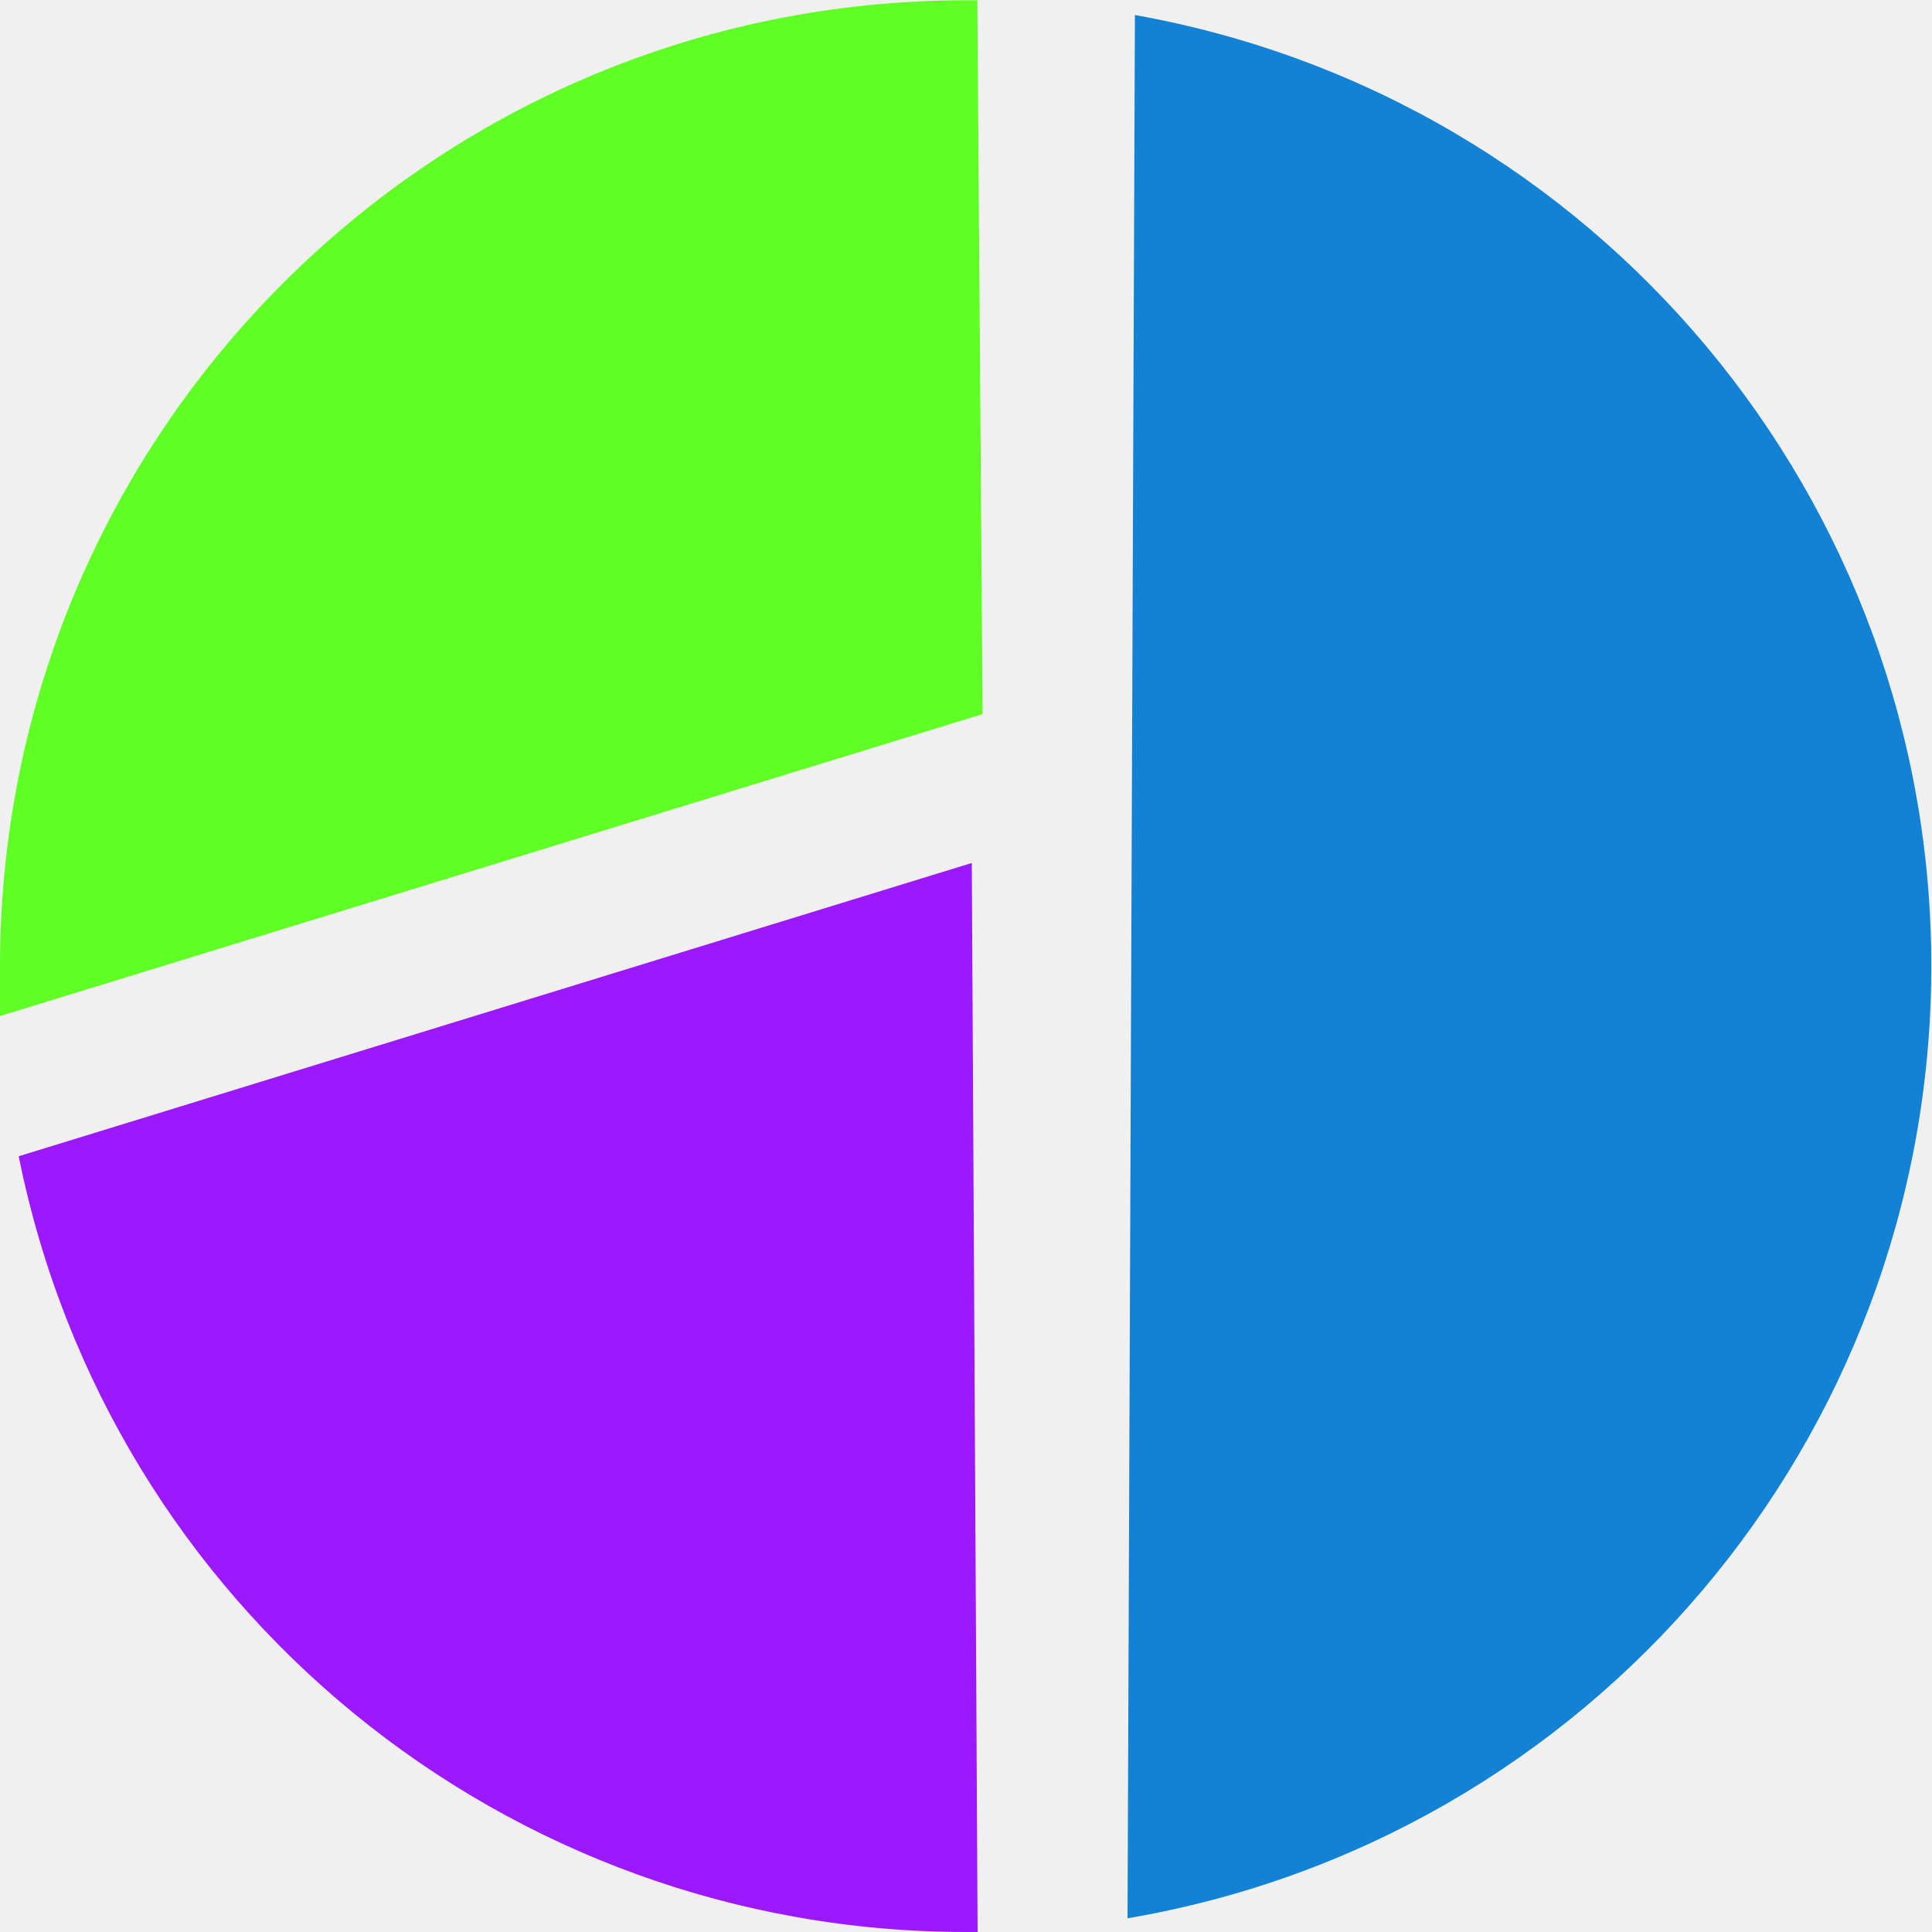
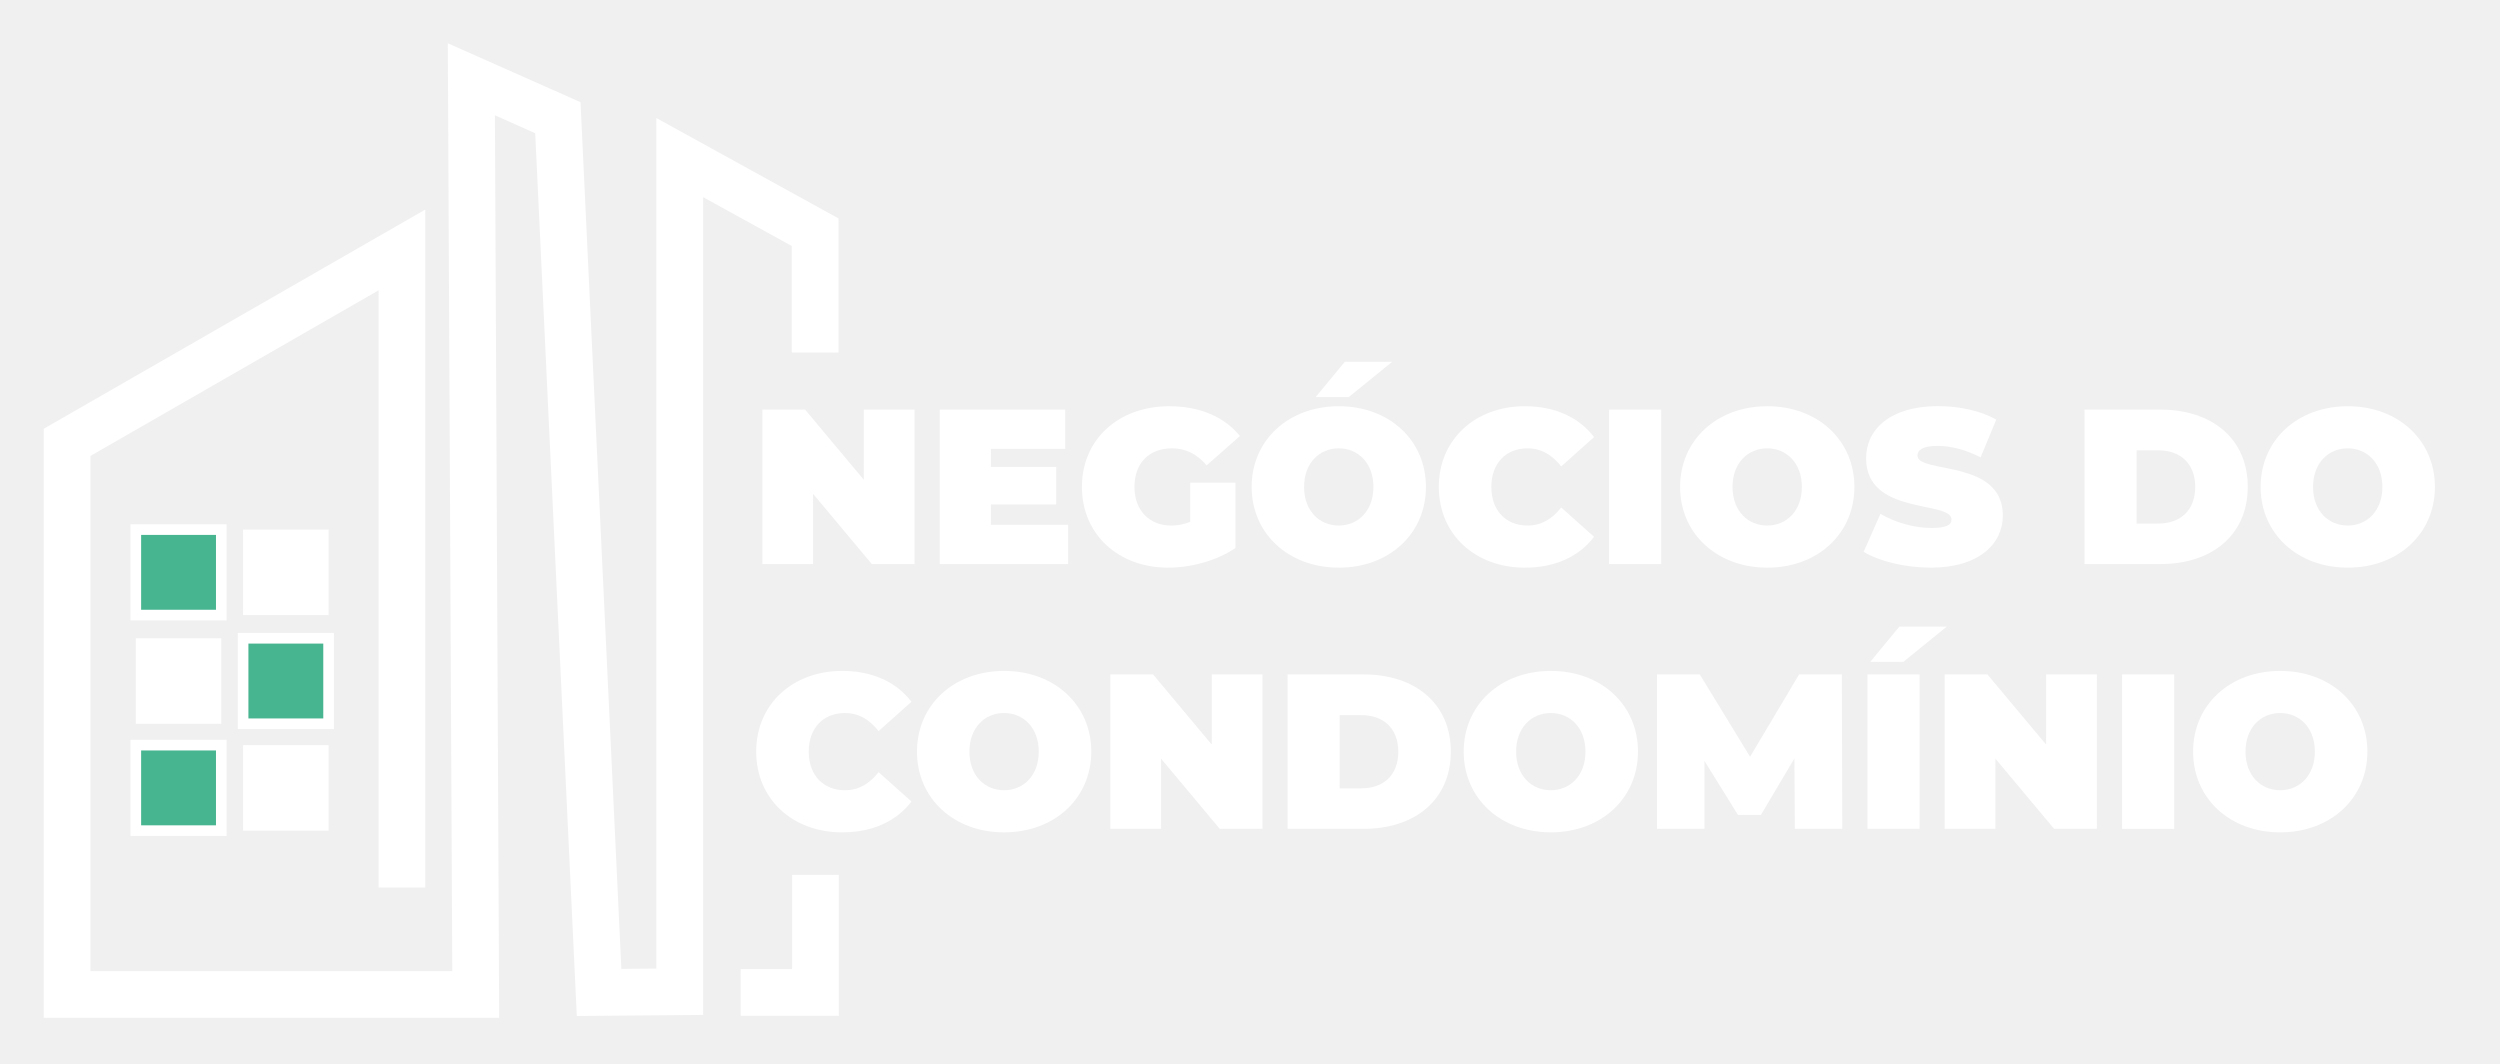
- <svg xmlns="http://www.w3.org/2000/svg" id="Layer_1" data-name="Layer 1" viewBox="0 0 73.32 73.32">
-   <defs>
-     <style>.cls-1{fill:#9c18ff;}.cls-2{fill:#60ff25;}.cls-3{fill:#1482d4;}</style>
-   </defs>
-   <path class="cls-1" d="M37.44,33.87,1.27,45A36.67,36.67,0,0,0,37.22,74.44h.44Z" transform="translate(-0.56 -1.12)" />
-   <path class="cls-2" d="M.56,37.78c0,.64,0,1.27,0,1.9L37.85,28.22l-.2-27.09h-.43A36.66,36.66,0,0,0,.56,37.78Z" transform="translate(-0.56 -1.12)" />
-   <path class="cls-3" d="M43.35,73.92a36.66,36.66,0,0,0,.28-72.23Z" transform="translate(-0.56 -1.12)" />
+ <svg xmlns="http://www.w3.org/2000/svg" version="1.1" id="Layer_1" x="0px" y="0px" viewBox="0 0 235.09 100" style="enable-background:new 0 0 235.09 100;" xml:space="preserve">
+   <style type="text/css">
+ 	.st0{fill:#FFFFFF;}
+ 	.st1{fill:#48B591;stroke:#FFFFFF;stroke-miterlimit:10;}
+ </style>
+   <g>
+     <polygon class="st0" points="46.94,95.71 4.11,95.71 4.11,40.32 39.99,19.71 39.99,83.46 35.6,83.46 35.6,27.3 8.51,42.87    8.51,91.32 42.53,91.32 42.11,4.07 54.59,9.61 58.43,91.11 61.72,91.08 61.72,11.1 78.85,20.54 78.85,33.15 74.45,33.15    74.45,23.13 66.12,18.54 66.12,95.44 54.24,95.54 50.33,12.53 46.54,10.84  " />
+   </g>
+   <g>
+     <rect x="12.77" y="49.8" class="st1" width="8.04" height="8.04" />
+   </g>
+   <g>
+     <rect x="22.86" y="49.8" class="st0" width="8.04" height="8.04" />
+   </g>
+   <g>
+     <rect x="12.77" y="60.02" class="st0" width="8.04" height="8.04" />
+   </g>
+   <g>
+     <rect x="22.86" y="60.02" class="st1" width="8.04" height="8.04" />
+   </g>
+   <g>
+     <rect x="12.77" y="70.07" class="st1" width="8.04" height="8.04" />
+   </g>
+   <g>
+     <rect x="22.86" y="70.07" class="st0" width="8.04" height="8.04" />
+   </g>
+   <g>
+     <polygon class="st0" points="78.88,95.52 69.65,95.52 69.65,91.13 74.49,91.13 74.49,82.27 78.88,82.27  " />
+   </g>
+   <g>
+     <path class="st0" d="M86,38.52v14.52h-4.02l-5.52-6.6v6.6h-4.77V38.52h4.02l5.52,6.6v-6.6H86z" />
+     <path class="st0" d="M100.44,49.35v3.69H88.37V38.52h11.8v3.69h-6.99v1.7h6.14v3.53h-6.14v1.91H100.44z" />
+     <path class="st0" d="M111.93,45.39h4.25v6.14c-1.76,1.2-4.19,1.85-6.33,1.85c-4.69,0-8.11-3.13-8.11-7.59   c0-4.46,3.42-7.59,8.22-7.59c2.86,0,5.17,1,6.64,2.8l-3.13,2.76c-0.91-1.06-1.97-1.6-3.26-1.6c-2.16,0-3.53,1.39-3.53,3.63   c0,2.18,1.37,3.63,3.46,3.63c0.6,0,1.18-0.1,1.78-0.35V45.39z" />
+     <path class="st0" d="M117.7,45.79c0-4.4,3.46-7.59,8.2-7.59c4.73,0,8.19,3.19,8.19,7.59c0,4.4-3.46,7.59-8.19,7.59   C121.17,53.38,117.7,50.18,117.7,45.79z M129.15,45.79c0-2.26-1.45-3.63-3.26-3.63c-1.81,0-3.26,1.37-3.26,3.63   c0,2.26,1.45,3.63,3.26,3.63C127.7,49.42,129.15,48.05,129.15,45.79z M126.46,34.02h4.46l-4.09,3.32h-3.11L126.46,34.02z" />
+     <path class="st0" d="M135.3,45.79c0-4.46,3.42-7.59,8.09-7.59c2.84,0,5.08,1.04,6.51,2.9l-3.09,2.76c-0.85-1.08-1.87-1.7-3.17-1.7   c-2.03,0-3.4,1.41-3.4,3.63c0,2.22,1.37,3.63,3.4,3.63c1.31,0,2.32-0.62,3.17-1.7l3.09,2.76c-1.43,1.87-3.67,2.9-6.51,2.9   C138.72,53.38,135.3,50.25,135.3,45.79z" />
+     <path class="st0" d="M151.31,38.52h4.9v14.52h-4.9V38.52z" />
+     <path class="st0" d="M157.99,45.79c0-4.4,3.46-7.59,8.2-7.59s8.19,3.19,8.19,7.59c0,4.4-3.46,7.59-8.19,7.59   S157.99,50.18,157.99,45.79z M169.44,45.79c0-2.26-1.45-3.63-3.26-3.63c-1.81,0-3.26,1.37-3.26,3.63c0,2.26,1.45,3.63,3.26,3.63   C167.99,49.42,169.44,48.05,169.44,45.79z" />
+     <path class="st0" d="M175.25,51.89l1.58-3.57c1.37,0.81,3.19,1.33,4.79,1.33c1.39,0,1.89-0.29,1.89-0.79   c0-1.83-8.03-0.35-8.03-5.77c0-2.7,2.26-4.9,6.76-4.9c1.95,0,3.96,0.41,5.48,1.27l-1.47,3.55c-1.43-0.73-2.78-1.08-4.05-1.08   c-1.43,0-1.89,0.41-1.89,0.91c0,1.74,8.03,0.29,8.03,5.64c0,2.66-2.26,4.9-6.76,4.9C179.15,53.38,176.71,52.78,175.25,51.89z" />
+     <path class="st0" d="M196.02,38.52h7.16c4.85,0,8.19,2.76,8.19,7.26c0,4.5-3.34,7.26-8.19,7.26h-7.16V38.52z M202.97,49.23   c2.05,0,3.46-1.22,3.46-3.44c0-2.22-1.41-3.44-3.46-3.44h-2.05v6.89H202.97z" />
+     <path class="st0" d="M212.58,45.79c0-4.4,3.46-7.59,8.2-7.59c4.73,0,8.19,3.19,8.19,7.59c0,4.4-3.46,7.59-8.19,7.59   C216.04,53.38,212.58,50.18,212.58,45.79z M224.03,45.79c0-2.26-1.45-3.63-3.26-3.63c-1.81,0-3.26,1.37-3.26,3.63   c0,2.26,1.45,3.63,3.26,3.63C222.58,49.42,224.03,48.05,224.03,45.79z" />
+     <path class="st0" d="M71.11,70.68c0-4.46,3.42-7.59,8.09-7.59c2.84,0,5.08,1.04,6.51,2.9l-3.09,2.76c-0.85-1.08-1.87-1.7-3.17-1.7   c-2.03,0-3.4,1.41-3.4,3.63s1.37,3.63,3.4,3.63c1.31,0,2.32-0.62,3.17-1.7l3.09,2.76c-1.43,1.87-3.67,2.9-6.51,2.9   C74.53,78.28,71.11,75.14,71.11,70.68z" />
+     <path class="st0" d="M86.23,70.68c0-4.4,3.46-7.59,8.2-7.59c4.73,0,8.19,3.2,8.19,7.59s-3.46,7.59-8.19,7.59   C89.69,78.28,86.23,75.08,86.23,70.68z M97.68,70.68c0-2.26-1.45-3.63-3.26-3.63c-1.81,0-3.26,1.37-3.26,3.63   c0,2.26,1.45,3.63,3.26,3.63C96.23,74.31,97.68,72.94,97.68,70.68z" />
+     <path class="st0" d="M118.72,63.42v14.52h-4.02l-5.52-6.6v6.6h-4.77V63.42h4.02l5.52,6.6v-6.6H118.72z" />
+     <path class="st0" d="M121.08,63.42h7.16c4.85,0,8.19,2.76,8.19,7.26c0,4.5-3.34,7.26-8.19,7.26h-7.16V63.42z M128.03,74.13   c2.05,0,3.46-1.22,3.46-3.44s-1.41-3.44-3.46-3.44h-2.05v6.89H128.03z" />
+     <path class="st0" d="M137.64,70.68c0-4.4,3.46-7.59,8.2-7.59s8.19,3.2,8.19,7.59s-3.46,7.59-8.19,7.59S137.64,75.08,137.64,70.68z    M149.09,70.68c0-2.26-1.45-3.63-3.26-3.63c-1.81,0-3.26,1.37-3.26,3.63c0,2.26,1.45,3.63,3.26,3.63   C147.64,74.31,149.09,72.94,149.09,70.68z" />
+     <path class="st0" d="M168.78,77.94l-0.04-6.62l-3.15,5.31h-2.16l-3.15-5.08v6.39h-4.46V63.42h4.02l4.73,7.74l4.61-7.74h4.02   l0.04,14.52H168.78z" />
+     <path class="st0" d="M175.61,63.42h4.9v14.52h-4.9V63.42z M178.61,58.92h4.46l-4.09,3.32h-3.11L178.61,58.92z" />
+     <path class="st0" d="M197.18,63.42v14.52h-4.02l-5.52-6.6v6.6h-4.77V63.42h4.02l5.52,6.6v-6.6H197.18z" />
+     <path class="st0" d="M199.55,63.42h4.9v14.52h-4.9V63.42z" />
+     <path class="st0" d="M206.23,70.68c0-4.4,3.46-7.59,8.2-7.59c4.73,0,8.19,3.2,8.19,7.59s-3.46,7.59-8.19,7.59   C209.69,78.28,206.23,75.08,206.23,70.68z M217.68,70.68c0-2.26-1.45-3.63-3.26-3.63c-1.81,0-3.26,1.37-3.26,3.63   c0,2.26,1.45,3.63,3.26,3.63C216.23,74.31,217.68,72.94,217.68,70.68z" />
+   </g>
</svg>
